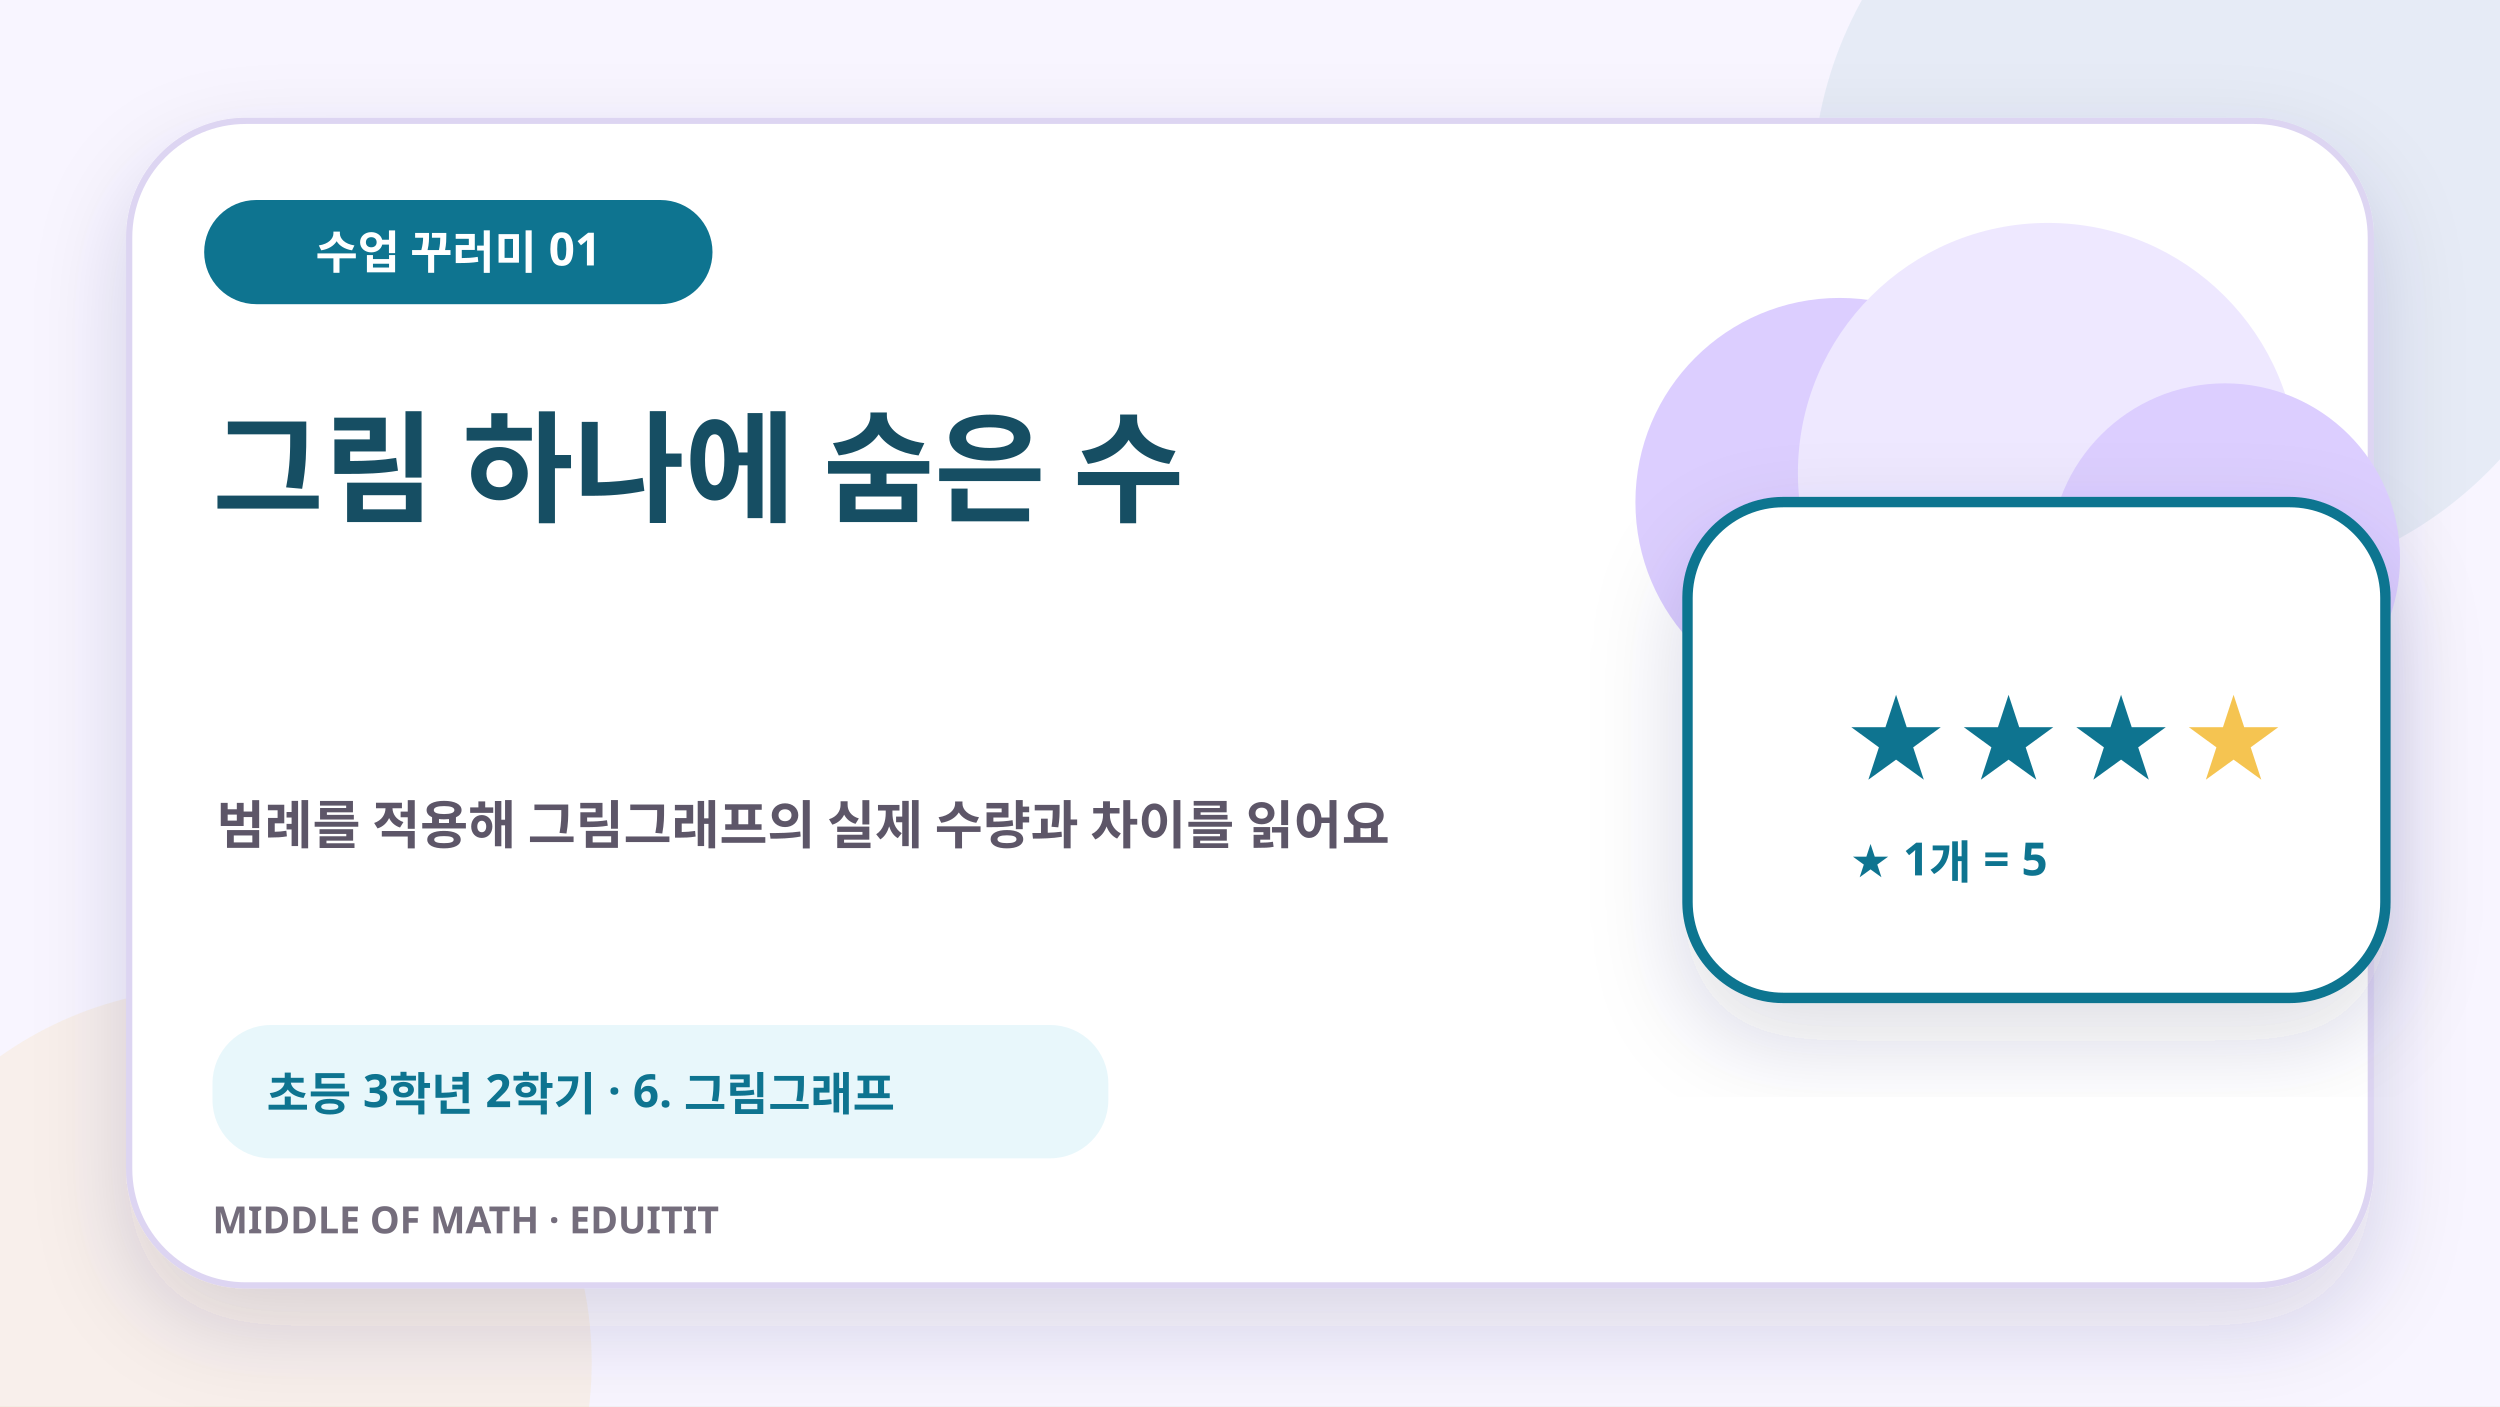
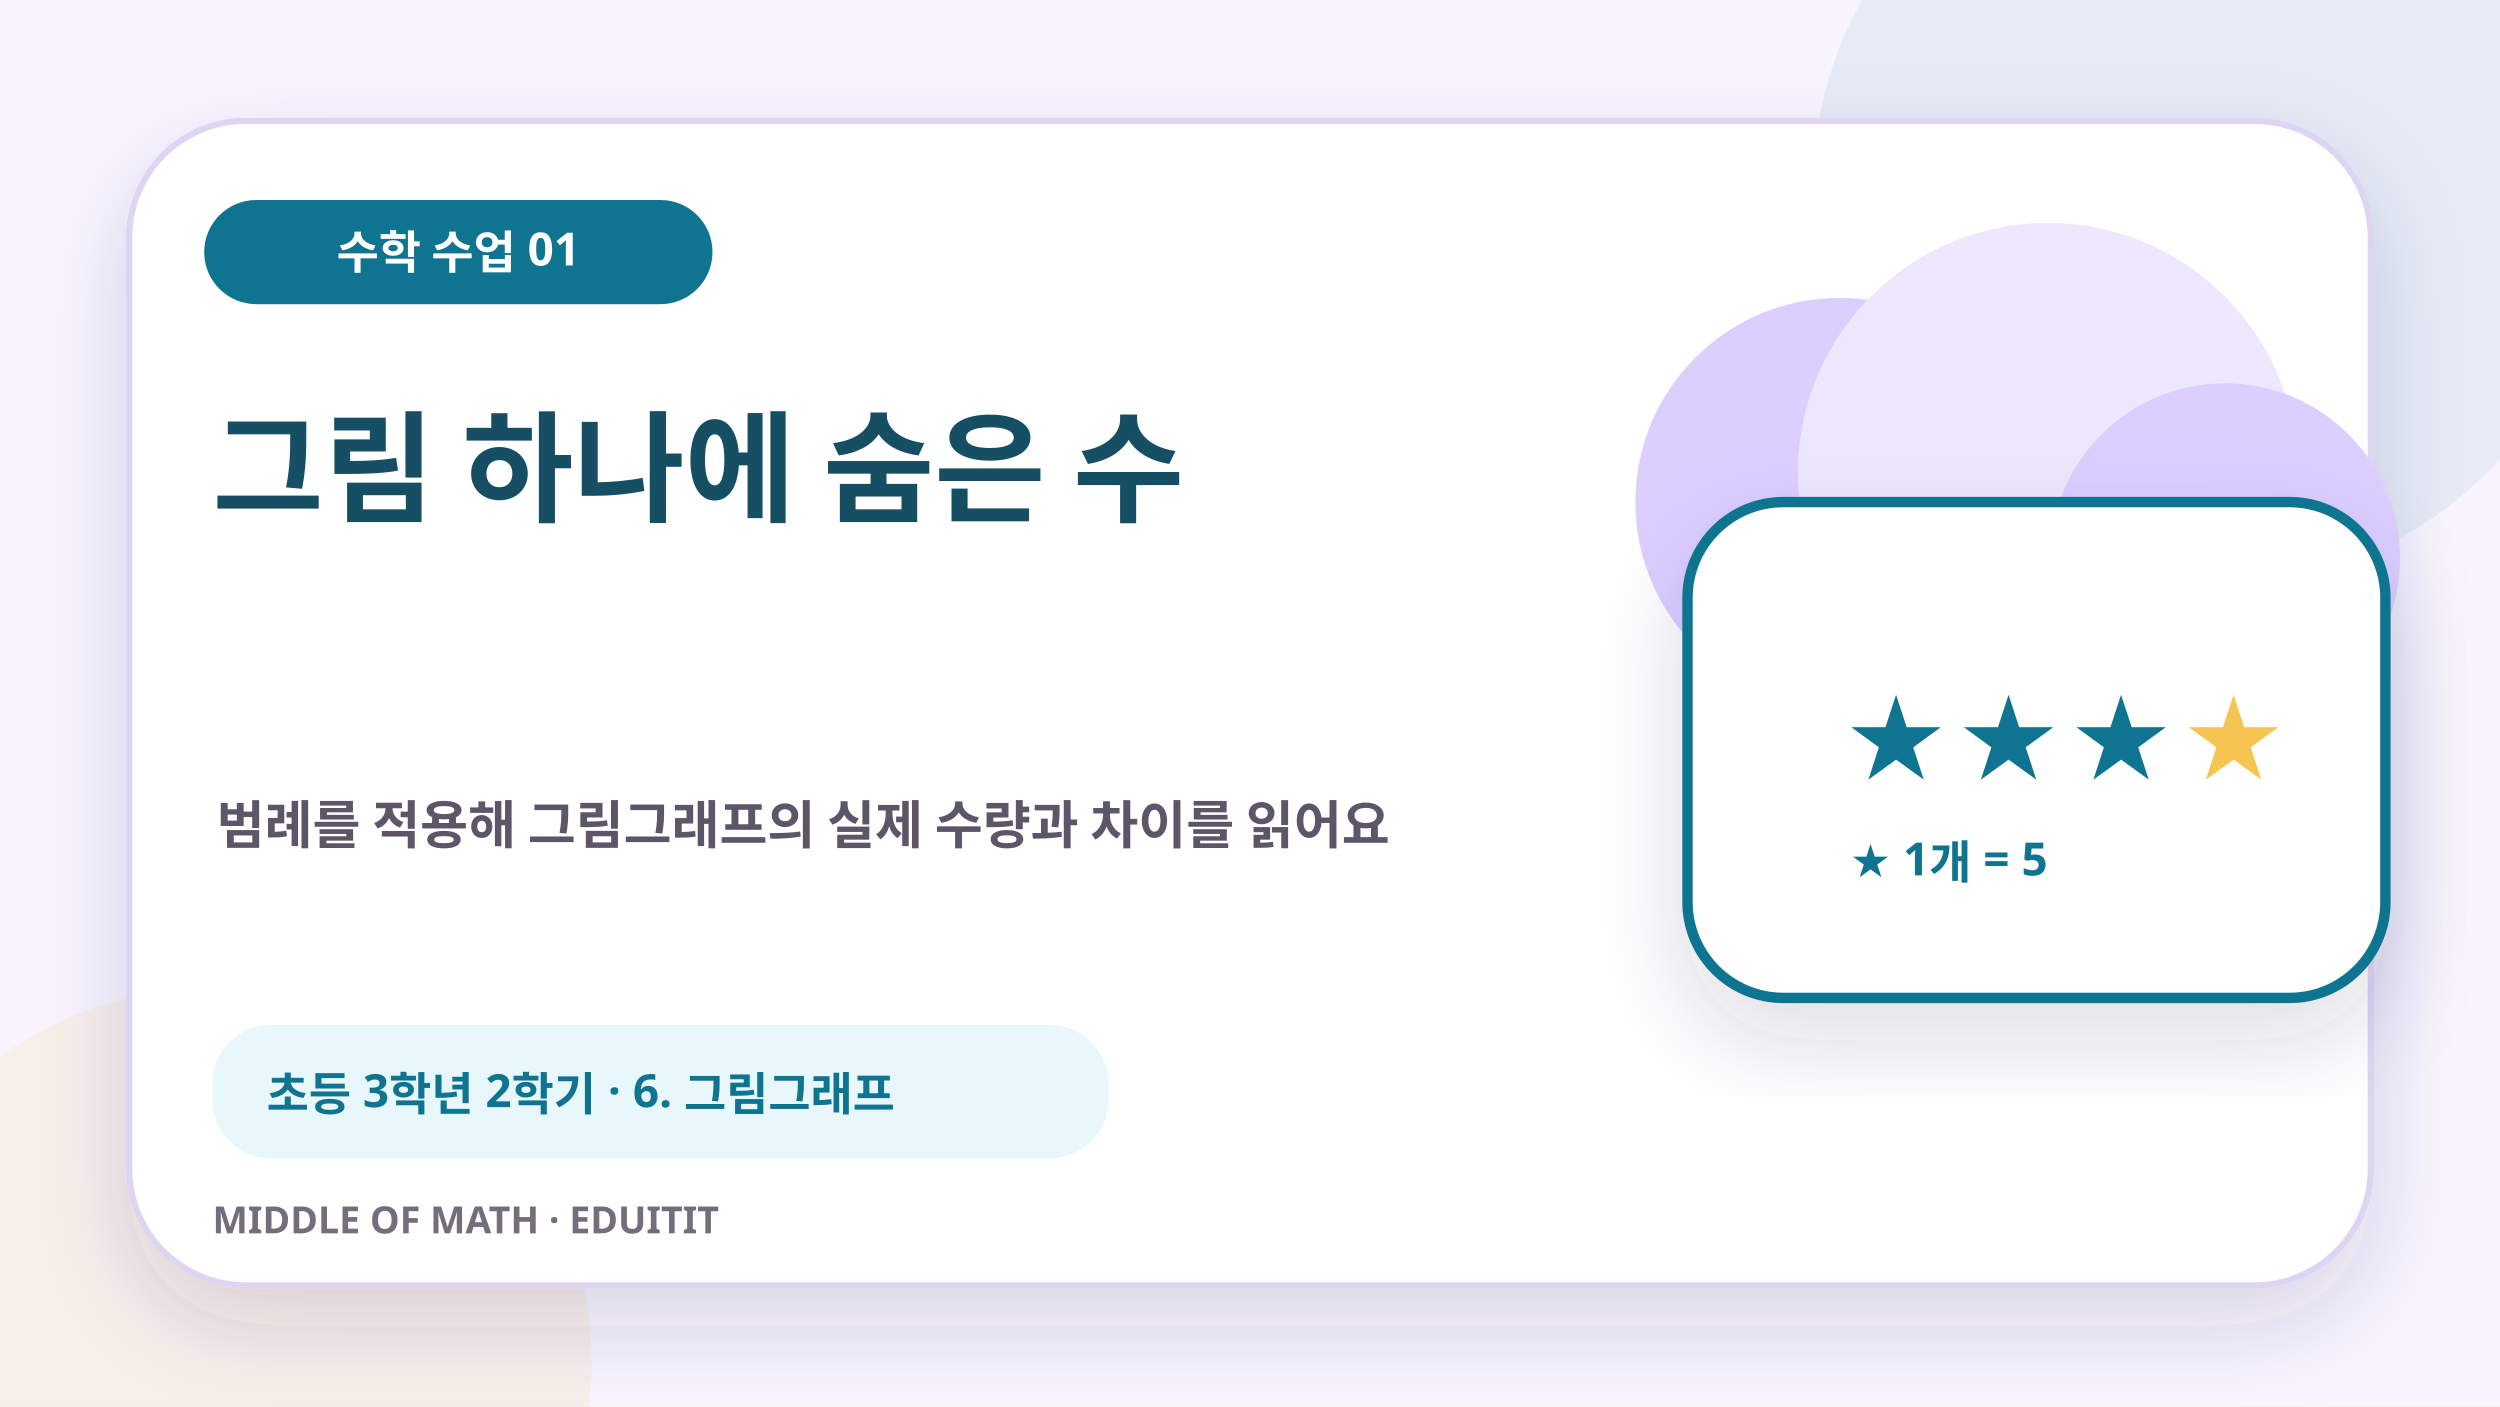
<svg xmlns="http://www.w3.org/2000/svg" width="1200" height="675" viewBox="0 0 1200 675" role="img" aria-label="그림 하나에 숨은 수 대표 이미지">
  <defs>
    <filter id="shadow" x="-20%" y="-20%" width="140%" height="140%">
      <feDropShadow dx="0" dy="18" stdDeviation="22" flood-color="#33245A" flood-opacity=".16" />
    </filter>
  </defs>
  <rect width="1200" height="675" fill="#F8F5FF" />
  <circle cx="1060" cy="92" r="190" fill="#0E7490" opacity=".08" />
  <circle cx="104" cy="654" r="180" fill="#F5C451" opacity=".12" />
  <rect x="62" y="58" width="1076" height="559" rx="56" fill="#FFFFFF" stroke="#DDD5F2" stroke-width="3" filter="url(#shadow)" />
  <rect x="98" y="96" width="244" height="50" rx="25" fill="#0E7490" />
-   <text x="220" y="129" font-family="Apple SD Gothic Neo, sans-serif" font-size="22" font-weight="850" text-anchor="middle" fill="#FFFFFF">수업 꾸러미 01</text>
+   <text x="220" y="129" font-family="Apple SD Gothic Neo, sans-serif" font-size="22" font-weight="850" text-anchor="middle" fill="#FFFFFF">수학 수업 01</text>
  <text x="102" y="246" font-family="Apple SD Gothic Neo, Noto Sans KR, sans-serif" font-size="58" font-weight="900" fill="#164E63" text-anchor="start" class="">
    <tspan x="102" dy="0">그림 하나에 숨은 수</tspan>
  </text>
  <text x="104" y="405" font-family="Apple SD Gothic Neo, Noto Sans KR, sans-serif" font-size="25" font-weight="650" fill="#5D5668" text-anchor="start" class="">
    <tspan x="104" dy="0">범례를 적용해 그림그래프의 실제 수량과 차이를 읽어요</tspan>
  </text>
  <rect x="102" y="492" width="430" height="64" rx="28" fill="#E8F7FB" />
  <text x="128" y="533" font-family="Apple SD Gothic Neo, sans-serif" font-size="22" font-weight="800" fill="#0E7490">초등 3학년 2학기 · 6. 그림그래프</text>
  <g transform="translate(718 123)">
    <circle cx="165" cy="118" r="98" fill="#DCCEFF" />
    <circle cx="265" cy="104" r="120" fill="#EEE8FF" />
    <circle cx="350" cy="145" r="84" fill="#DCCEFF" />
    <rect x="92" y="118" width="335" height="238" rx="46" fill="#FFFFFF" stroke="#0E7490" stroke-width="5" filter="url(#shadow)" />
    <g aria-label="범례가 있는 그림그래프">
      <rect x="142" y="172" width="235" height="138" rx="25" fill="#FFFFFF" opacity=".82" />
      <text x="167" y="251" font-family="Arial, sans-serif" font-size="56" font-weight="800" fill="#0E7490">★</text>
      <text x="221" y="251" font-family="Arial, sans-serif" font-size="56" font-weight="800" fill="#0E7490">★</text>
      <text x="275" y="251" font-family="Arial, sans-serif" font-size="56" font-weight="800" fill="#0E7490">★</text>
      <text x="329" y="251" font-family="Arial, sans-serif" font-size="56" font-weight="800" fill="#F5C451">★</text>
      <text x="170" y="298" font-family="Apple SD Gothic Neo, sans-serif" font-size="22" font-weight="800" fill="#0E7490">★ 1개 = 5</text>
    </g>
  </g>
  <text x="102" y="592" font-family="Apple SD Gothic Neo, sans-serif" font-size="18" font-weight="750" fill="#746D7C">MIDDLE OF MATH · EDUITIT</text>
</svg>
